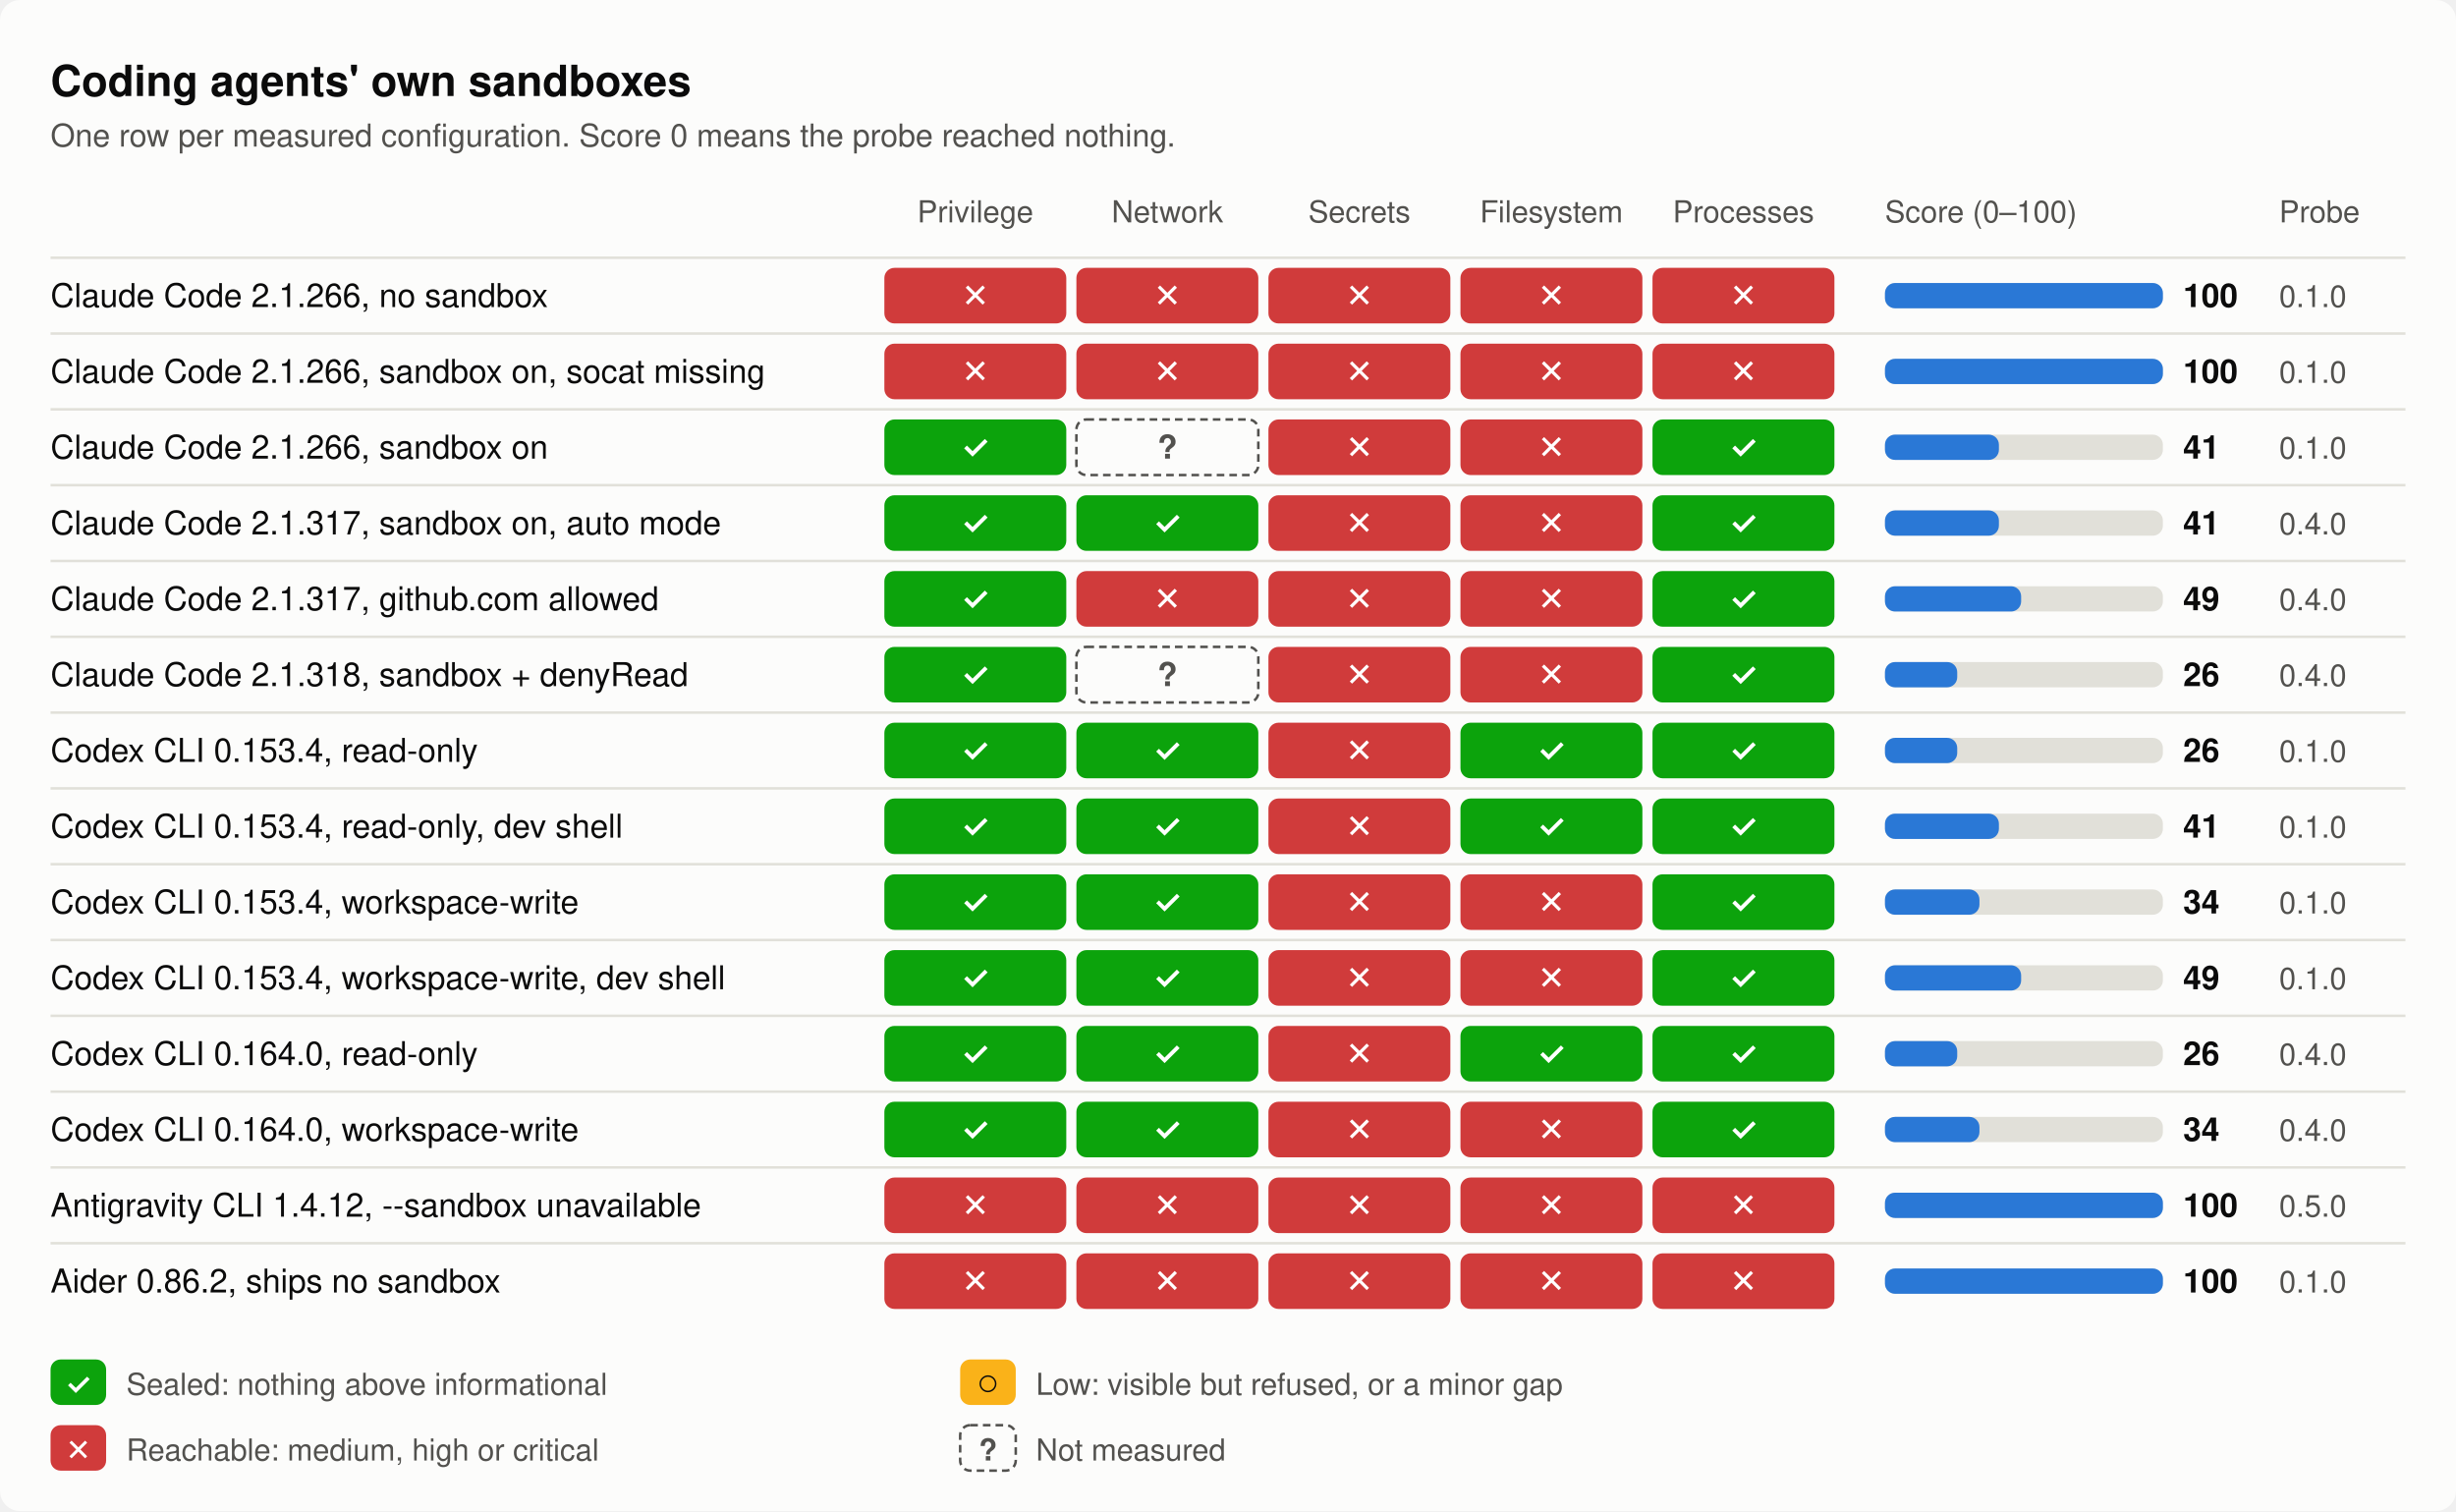
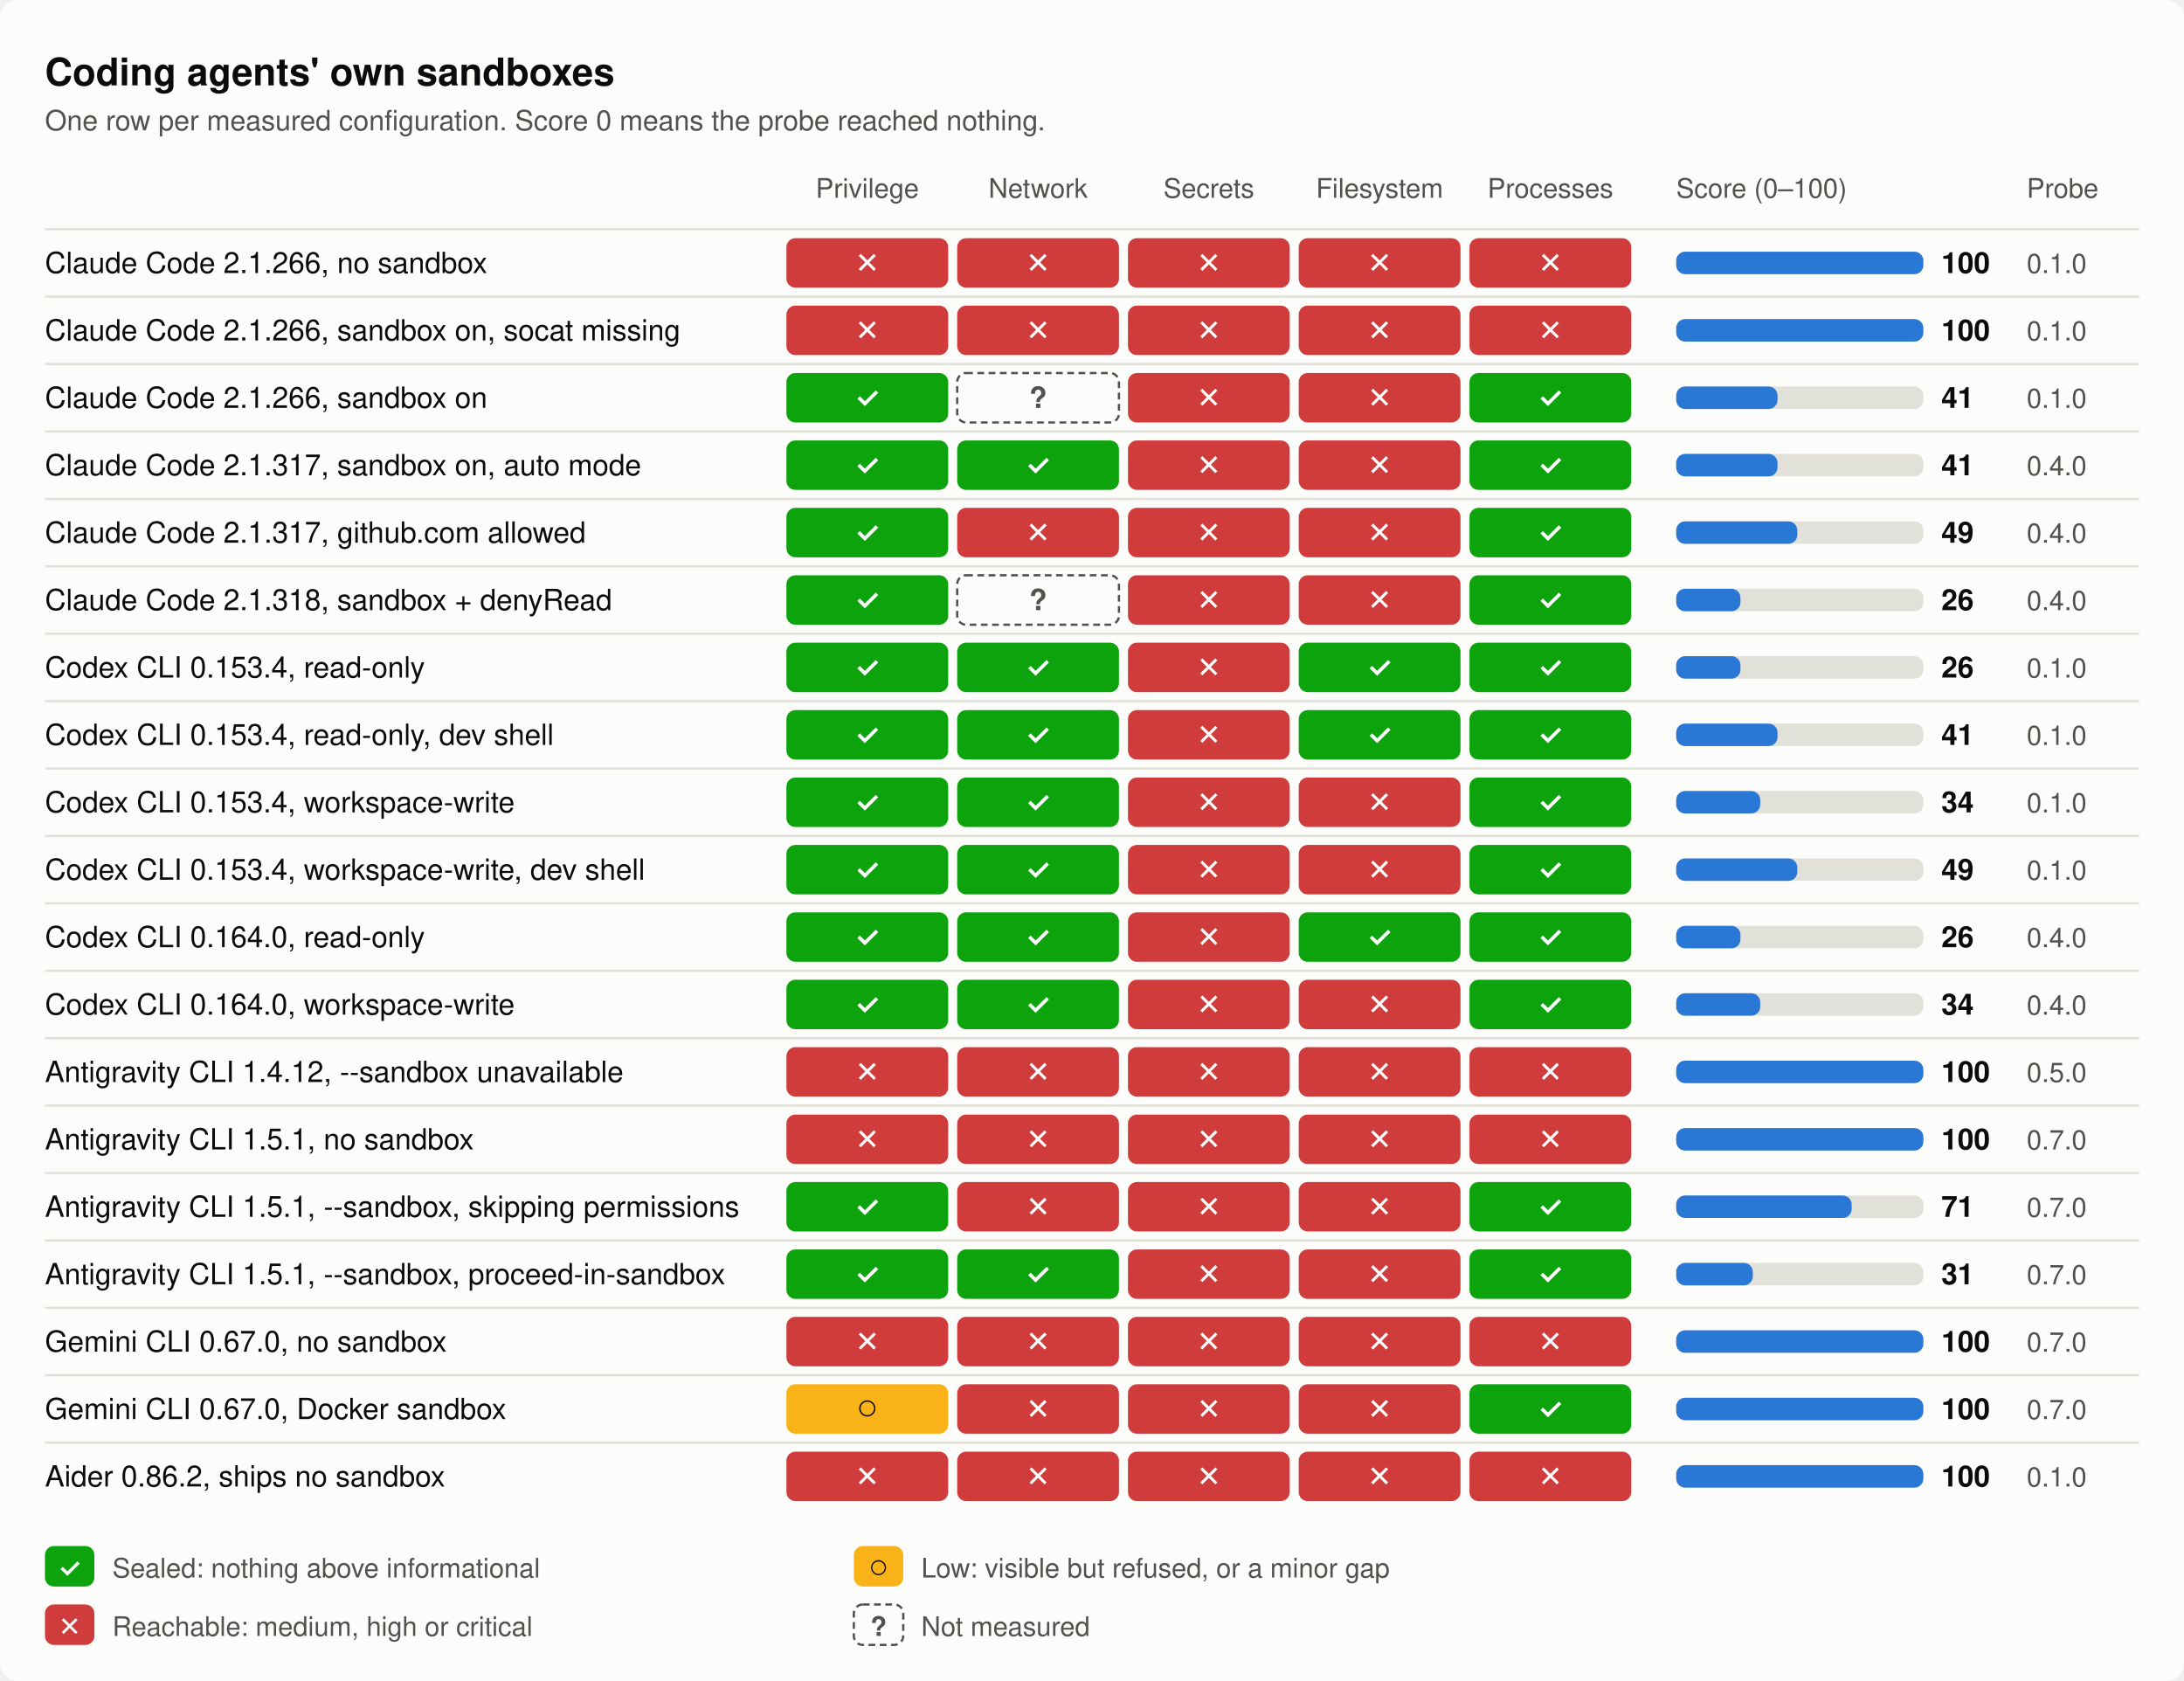
- <svg xmlns="http://www.w3.org/2000/svg" width="972" height="598" viewBox="0 0 972 598" role="img" aria-label="Coding agents' own sandboxes" font-family="system-ui, -apple-system, Segoe UI, Helvetica, Arial, sans-serif">
+ <svg xmlns="http://www.w3.org/2000/svg" width="972" height="748" viewBox="0 0 972 748" role="img" aria-label="Coding agents' own sandboxes" font-family="system-ui, -apple-system, Segoe UI, Helvetica, Arial, sans-serif">
  <rect width="100%" height="100%" rx="8" fill="#fcfcfb" />
  <text x="20" y="38" font-size="17" font-weight="600" fill="#0b0b0b" text-anchor="start">Coding agents' own sandboxes</text>
  <text x="20" y="58" font-size="12.5" font-weight="400" fill="#52514e" text-anchor="start">One row per measured configuration. Score 0 means the probe reached nothing.</text>
  <text x="386.0" y="88" font-size="12" font-weight="400" fill="#52514e" text-anchor="middle">Privilege</text>
  <text x="462.0" y="88" font-size="12" font-weight="400" fill="#52514e" text-anchor="middle">Network</text>
  <text x="538.0" y="88" font-size="12" font-weight="400" fill="#52514e" text-anchor="middle">Secrets</text>
  <text x="614.0" y="88" font-size="12" font-weight="400" fill="#52514e" text-anchor="middle">Filesystem</text>
  <text x="690.0" y="88" font-size="12" font-weight="400" fill="#52514e" text-anchor="middle">Processes</text>
  <text x="746" y="88" font-size="12" font-weight="400" fill="#52514e" text-anchor="start">Score (0–100)</text>
  <text x="902" y="88" font-size="12" font-weight="400" fill="#52514e" text-anchor="start">Probe</text>
  <line x1="20" x2="952" y1="102" y2="102" stroke="#e1e0d9" stroke-width="1" />
  <text x="20" y="121.5" font-size="13" font-weight="400" fill="#0b0b0b" text-anchor="start">Claude Code 2.1.266, no sandbox</text>
  <g>
    <rect x="350" y="106.0" width="72" height="22" rx="4" fill="#d03b3b" />
    <text x="386.0" y="121.5" font-size="13" font-weight="600" fill="#ffffff" text-anchor="middle">✕</text>
  </g>
  <g>
    <rect x="426" y="106.0" width="72" height="22" rx="4" fill="#d03b3b" />
    <text x="462.0" y="121.5" font-size="13" font-weight="600" fill="#ffffff" text-anchor="middle">✕</text>
  </g>
  <g>
    <rect x="502" y="106.0" width="72" height="22" rx="4" fill="#d03b3b" />
    <text x="538.0" y="121.5" font-size="13" font-weight="600" fill="#ffffff" text-anchor="middle">✕</text>
  </g>
  <g>
    <rect x="578" y="106.0" width="72" height="22" rx="4" fill="#d03b3b" />
    <text x="614.0" y="121.5" font-size="13" font-weight="600" fill="#ffffff" text-anchor="middle">✕</text>
  </g>
  <g>
    <rect x="654" y="106.0" width="72" height="22" rx="4" fill="#d03b3b" />
    <text x="690.0" y="121.5" font-size="13" font-weight="600" fill="#ffffff" text-anchor="middle">✕</text>
  </g>
  <rect x="746" y="112.0" width="110" height="10" rx="4" fill="#e1e0d9" />
  <rect x="746" y="112.0" width="110.0" height="10" rx="4" fill="#2a78d6" />
  <text x="864" y="121.5" font-size="13" font-weight="600" fill="#0b0b0b" text-anchor="start">100</text>
  <text x="902" y="121.5" font-size="12" font-weight="400" fill="#52514e" text-anchor="start">0.1.0</text>
  <line x1="20" x2="952" y1="132" y2="132" stroke="#e1e0d9" stroke-width="1" />
  <text x="20" y="151.5" font-size="13" font-weight="400" fill="#0b0b0b" text-anchor="start">Claude Code 2.1.266, sandbox on, socat missing</text>
  <g>
    <rect x="350" y="136.0" width="72" height="22" rx="4" fill="#d03b3b" />
    <text x="386.0" y="151.5" font-size="13" font-weight="600" fill="#ffffff" text-anchor="middle">✕</text>
  </g>
  <g>
    <rect x="426" y="136.0" width="72" height="22" rx="4" fill="#d03b3b" />
    <text x="462.0" y="151.5" font-size="13" font-weight="600" fill="#ffffff" text-anchor="middle">✕</text>
  </g>
  <g>
    <rect x="502" y="136.0" width="72" height="22" rx="4" fill="#d03b3b" />
    <text x="538.0" y="151.5" font-size="13" font-weight="600" fill="#ffffff" text-anchor="middle">✕</text>
  </g>
  <g>
    <rect x="578" y="136.0" width="72" height="22" rx="4" fill="#d03b3b" />
    <text x="614.0" y="151.5" font-size="13" font-weight="600" fill="#ffffff" text-anchor="middle">✕</text>
  </g>
  <g>
    <rect x="654" y="136.0" width="72" height="22" rx="4" fill="#d03b3b" />
    <text x="690.0" y="151.5" font-size="13" font-weight="600" fill="#ffffff" text-anchor="middle">✕</text>
  </g>
  <rect x="746" y="142.0" width="110" height="10" rx="4" fill="#e1e0d9" />
  <rect x="746" y="142.0" width="110.0" height="10" rx="4" fill="#2a78d6" />
  <text x="864" y="151.5" font-size="13" font-weight="600" fill="#0b0b0b" text-anchor="start">100</text>
  <text x="902" y="151.5" font-size="12" font-weight="400" fill="#52514e" text-anchor="start">0.1.0</text>
  <line x1="20" x2="952" y1="162" y2="162" stroke="#e1e0d9" stroke-width="1" />
  <text x="20" y="181.5" font-size="13" font-weight="400" fill="#0b0b0b" text-anchor="start">Claude Code 2.1.266, sandbox on</text>
  <g>
    <rect x="350" y="166.0" width="72" height="22" rx="4" fill="#0ca30c" />
    <text x="386.0" y="181.5" font-size="13" font-weight="600" fill="#ffffff" text-anchor="middle">✓</text>
  </g>
  <g>
    <rect x="426" y="166.0" width="72" height="22" rx="4" fill="none" stroke="#52514e" stroke-dasharray="3 2" stroke-width="1" />
    <text x="462.0" y="181.5" font-size="13" font-weight="600" fill="#52514e" text-anchor="middle">?</text>
  </g>
  <g>
    <rect x="502" y="166.0" width="72" height="22" rx="4" fill="#d03b3b" />
    <text x="538.0" y="181.5" font-size="13" font-weight="600" fill="#ffffff" text-anchor="middle">✕</text>
  </g>
  <g>
    <rect x="578" y="166.0" width="72" height="22" rx="4" fill="#d03b3b" />
    <text x="614.0" y="181.5" font-size="13" font-weight="600" fill="#ffffff" text-anchor="middle">✕</text>
  </g>
  <g>
    <rect x="654" y="166.0" width="72" height="22" rx="4" fill="#0ca30c" />
    <text x="690.0" y="181.5" font-size="13" font-weight="600" fill="#ffffff" text-anchor="middle">✓</text>
  </g>
  <rect x="746" y="172.0" width="110" height="10" rx="4" fill="#e1e0d9" />
  <rect x="746" y="172.0" width="45.1" height="10" rx="4" fill="#2a78d6" />
  <text x="864" y="181.5" font-size="13" font-weight="600" fill="#0b0b0b" text-anchor="start">41</text>
  <text x="902" y="181.5" font-size="12" font-weight="400" fill="#52514e" text-anchor="start">0.1.0</text>
  <line x1="20" x2="952" y1="192" y2="192" stroke="#e1e0d9" stroke-width="1" />
  <text x="20" y="211.5" font-size="13" font-weight="400" fill="#0b0b0b" text-anchor="start">Claude Code 2.1.317, sandbox on, auto mode</text>
  <g>
    <rect x="350" y="196.0" width="72" height="22" rx="4" fill="#0ca30c" />
    <text x="386.0" y="211.5" font-size="13" font-weight="600" fill="#ffffff" text-anchor="middle">✓</text>
  </g>
  <g>
    <rect x="426" y="196.0" width="72" height="22" rx="4" fill="#0ca30c" />
    <text x="462.0" y="211.5" font-size="13" font-weight="600" fill="#ffffff" text-anchor="middle">✓</text>
  </g>
  <g>
    <rect x="502" y="196.0" width="72" height="22" rx="4" fill="#d03b3b" />
    <text x="538.0" y="211.5" font-size="13" font-weight="600" fill="#ffffff" text-anchor="middle">✕</text>
  </g>
  <g>
    <rect x="578" y="196.0" width="72" height="22" rx="4" fill="#d03b3b" />
    <text x="614.0" y="211.5" font-size="13" font-weight="600" fill="#ffffff" text-anchor="middle">✕</text>
  </g>
  <g>
    <rect x="654" y="196.0" width="72" height="22" rx="4" fill="#0ca30c" />
    <text x="690.0" y="211.5" font-size="13" font-weight="600" fill="#ffffff" text-anchor="middle">✓</text>
  </g>
  <rect x="746" y="202.0" width="110" height="10" rx="4" fill="#e1e0d9" />
  <rect x="746" y="202.0" width="45.1" height="10" rx="4" fill="#2a78d6" />
  <text x="864" y="211.5" font-size="13" font-weight="600" fill="#0b0b0b" text-anchor="start">41</text>
  <text x="902" y="211.5" font-size="12" font-weight="400" fill="#52514e" text-anchor="start">0.4.0</text>
  <line x1="20" x2="952" y1="222" y2="222" stroke="#e1e0d9" stroke-width="1" />
  <text x="20" y="241.5" font-size="13" font-weight="400" fill="#0b0b0b" text-anchor="start">Claude Code 2.1.317, github.com allowed</text>
  <g>
    <rect x="350" y="226.0" width="72" height="22" rx="4" fill="#0ca30c" />
    <text x="386.0" y="241.5" font-size="13" font-weight="600" fill="#ffffff" text-anchor="middle">✓</text>
  </g>
  <g>
    <rect x="426" y="226.0" width="72" height="22" rx="4" fill="#d03b3b" />
    <text x="462.0" y="241.5" font-size="13" font-weight="600" fill="#ffffff" text-anchor="middle">✕</text>
  </g>
  <g>
    <rect x="502" y="226.0" width="72" height="22" rx="4" fill="#d03b3b" />
    <text x="538.0" y="241.5" font-size="13" font-weight="600" fill="#ffffff" text-anchor="middle">✕</text>
  </g>
  <g>
    <rect x="578" y="226.0" width="72" height="22" rx="4" fill="#d03b3b" />
    <text x="614.0" y="241.5" font-size="13" font-weight="600" fill="#ffffff" text-anchor="middle">✕</text>
  </g>
  <g>
    <rect x="654" y="226.0" width="72" height="22" rx="4" fill="#0ca30c" />
    <text x="690.0" y="241.5" font-size="13" font-weight="600" fill="#ffffff" text-anchor="middle">✓</text>
  </g>
  <rect x="746" y="232.0" width="110" height="10" rx="4" fill="#e1e0d9" />
  <rect x="746" y="232.0" width="53.9" height="10" rx="4" fill="#2a78d6" />
  <text x="864" y="241.5" font-size="13" font-weight="600" fill="#0b0b0b" text-anchor="start">49</text>
  <text x="902" y="241.5" font-size="12" font-weight="400" fill="#52514e" text-anchor="start">0.4.0</text>
  <line x1="20" x2="952" y1="252" y2="252" stroke="#e1e0d9" stroke-width="1" />
  <text x="20" y="271.5" font-size="13" font-weight="400" fill="#0b0b0b" text-anchor="start">Claude Code 2.1.318, sandbox + denyRead</text>
  <g>
    <rect x="350" y="256.0" width="72" height="22" rx="4" fill="#0ca30c" />
    <text x="386.0" y="271.5" font-size="13" font-weight="600" fill="#ffffff" text-anchor="middle">✓</text>
  </g>
  <g>
    <rect x="426" y="256.0" width="72" height="22" rx="4" fill="none" stroke="#52514e" stroke-dasharray="3 2" stroke-width="1" />
    <text x="462.0" y="271.5" font-size="13" font-weight="600" fill="#52514e" text-anchor="middle">?</text>
  </g>
  <g>
    <rect x="502" y="256.0" width="72" height="22" rx="4" fill="#d03b3b" />
    <text x="538.0" y="271.5" font-size="13" font-weight="600" fill="#ffffff" text-anchor="middle">✕</text>
  </g>
  <g>
    <rect x="578" y="256.0" width="72" height="22" rx="4" fill="#d03b3b" />
    <text x="614.0" y="271.5" font-size="13" font-weight="600" fill="#ffffff" text-anchor="middle">✕</text>
  </g>
  <g>
    <rect x="654" y="256.0" width="72" height="22" rx="4" fill="#0ca30c" />
    <text x="690.0" y="271.5" font-size="13" font-weight="600" fill="#ffffff" text-anchor="middle">✓</text>
  </g>
  <rect x="746" y="262.0" width="110" height="10" rx="4" fill="#e1e0d9" />
  <rect x="746" y="262.0" width="28.6" height="10" rx="4" fill="#2a78d6" />
  <text x="864" y="271.5" font-size="13" font-weight="600" fill="#0b0b0b" text-anchor="start">26</text>
  <text x="902" y="271.5" font-size="12" font-weight="400" fill="#52514e" text-anchor="start">0.4.0</text>
  <line x1="20" x2="952" y1="282" y2="282" stroke="#e1e0d9" stroke-width="1" />
  <text x="20" y="301.5" font-size="13" font-weight="400" fill="#0b0b0b" text-anchor="start">Codex CLI 0.153.4, read-only</text>
  <g>
    <rect x="350" y="286.0" width="72" height="22" rx="4" fill="#0ca30c" />
    <text x="386.0" y="301.5" font-size="13" font-weight="600" fill="#ffffff" text-anchor="middle">✓</text>
  </g>
  <g>
    <rect x="426" y="286.0" width="72" height="22" rx="4" fill="#0ca30c" />
    <text x="462.0" y="301.5" font-size="13" font-weight="600" fill="#ffffff" text-anchor="middle">✓</text>
  </g>
  <g>
    <rect x="502" y="286.0" width="72" height="22" rx="4" fill="#d03b3b" />
    <text x="538.0" y="301.5" font-size="13" font-weight="600" fill="#ffffff" text-anchor="middle">✕</text>
  </g>
  <g>
    <rect x="578" y="286.0" width="72" height="22" rx="4" fill="#0ca30c" />
    <text x="614.0" y="301.5" font-size="13" font-weight="600" fill="#ffffff" text-anchor="middle">✓</text>
  </g>
  <g>
    <rect x="654" y="286.0" width="72" height="22" rx="4" fill="#0ca30c" />
    <text x="690.0" y="301.5" font-size="13" font-weight="600" fill="#ffffff" text-anchor="middle">✓</text>
  </g>
  <rect x="746" y="292.0" width="110" height="10" rx="4" fill="#e1e0d9" />
  <rect x="746" y="292.0" width="28.6" height="10" rx="4" fill="#2a78d6" />
  <text x="864" y="301.5" font-size="13" font-weight="600" fill="#0b0b0b" text-anchor="start">26</text>
  <text x="902" y="301.5" font-size="12" font-weight="400" fill="#52514e" text-anchor="start">0.1.0</text>
  <line x1="20" x2="952" y1="312" y2="312" stroke="#e1e0d9" stroke-width="1" />
  <text x="20" y="331.5" font-size="13" font-weight="400" fill="#0b0b0b" text-anchor="start">Codex CLI 0.153.4, read-only, dev shell</text>
  <g>
    <rect x="350" y="316.0" width="72" height="22" rx="4" fill="#0ca30c" />
    <text x="386.0" y="331.5" font-size="13" font-weight="600" fill="#ffffff" text-anchor="middle">✓</text>
  </g>
  <g>
    <rect x="426" y="316.0" width="72" height="22" rx="4" fill="#0ca30c" />
    <text x="462.0" y="331.5" font-size="13" font-weight="600" fill="#ffffff" text-anchor="middle">✓</text>
  </g>
  <g>
    <rect x="502" y="316.0" width="72" height="22" rx="4" fill="#d03b3b" />
    <text x="538.0" y="331.5" font-size="13" font-weight="600" fill="#ffffff" text-anchor="middle">✕</text>
  </g>
  <g>
    <rect x="578" y="316.0" width="72" height="22" rx="4" fill="#0ca30c" />
    <text x="614.0" y="331.5" font-size="13" font-weight="600" fill="#ffffff" text-anchor="middle">✓</text>
  </g>
  <g>
    <rect x="654" y="316.0" width="72" height="22" rx="4" fill="#0ca30c" />
    <text x="690.0" y="331.5" font-size="13" font-weight="600" fill="#ffffff" text-anchor="middle">✓</text>
  </g>
  <rect x="746" y="322.0" width="110" height="10" rx="4" fill="#e1e0d9" />
  <rect x="746" y="322.0" width="45.1" height="10" rx="4" fill="#2a78d6" />
  <text x="864" y="331.5" font-size="13" font-weight="600" fill="#0b0b0b" text-anchor="start">41</text>
  <text x="902" y="331.5" font-size="12" font-weight="400" fill="#52514e" text-anchor="start">0.1.0</text>
  <line x1="20" x2="952" y1="342" y2="342" stroke="#e1e0d9" stroke-width="1" />
  <text x="20" y="361.5" font-size="13" font-weight="400" fill="#0b0b0b" text-anchor="start">Codex CLI 0.153.4, workspace-write</text>
  <g>
    <rect x="350" y="346.0" width="72" height="22" rx="4" fill="#0ca30c" />
    <text x="386.0" y="361.5" font-size="13" font-weight="600" fill="#ffffff" text-anchor="middle">✓</text>
  </g>
  <g>
    <rect x="426" y="346.0" width="72" height="22" rx="4" fill="#0ca30c" />
    <text x="462.0" y="361.5" font-size="13" font-weight="600" fill="#ffffff" text-anchor="middle">✓</text>
  </g>
  <g>
    <rect x="502" y="346.0" width="72" height="22" rx="4" fill="#d03b3b" />
    <text x="538.0" y="361.5" font-size="13" font-weight="600" fill="#ffffff" text-anchor="middle">✕</text>
  </g>
  <g>
    <rect x="578" y="346.0" width="72" height="22" rx="4" fill="#d03b3b" />
    <text x="614.0" y="361.5" font-size="13" font-weight="600" fill="#ffffff" text-anchor="middle">✕</text>
  </g>
  <g>
    <rect x="654" y="346.0" width="72" height="22" rx="4" fill="#0ca30c" />
    <text x="690.0" y="361.5" font-size="13" font-weight="600" fill="#ffffff" text-anchor="middle">✓</text>
  </g>
  <rect x="746" y="352.0" width="110" height="10" rx="4" fill="#e1e0d9" />
  <rect x="746" y="352.0" width="37.4" height="10" rx="4" fill="#2a78d6" />
  <text x="864" y="361.5" font-size="13" font-weight="600" fill="#0b0b0b" text-anchor="start">34</text>
  <text x="902" y="361.5" font-size="12" font-weight="400" fill="#52514e" text-anchor="start">0.1.0</text>
  <line x1="20" x2="952" y1="372" y2="372" stroke="#e1e0d9" stroke-width="1" />
  <text x="20" y="391.5" font-size="13" font-weight="400" fill="#0b0b0b" text-anchor="start">Codex CLI 0.153.4, workspace-write, dev shell</text>
  <g>
    <rect x="350" y="376.0" width="72" height="22" rx="4" fill="#0ca30c" />
    <text x="386.0" y="391.5" font-size="13" font-weight="600" fill="#ffffff" text-anchor="middle">✓</text>
  </g>
  <g>
    <rect x="426" y="376.0" width="72" height="22" rx="4" fill="#0ca30c" />
    <text x="462.0" y="391.5" font-size="13" font-weight="600" fill="#ffffff" text-anchor="middle">✓</text>
  </g>
  <g>
    <rect x="502" y="376.0" width="72" height="22" rx="4" fill="#d03b3b" />
    <text x="538.0" y="391.5" font-size="13" font-weight="600" fill="#ffffff" text-anchor="middle">✕</text>
  </g>
  <g>
    <rect x="578" y="376.0" width="72" height="22" rx="4" fill="#d03b3b" />
    <text x="614.0" y="391.5" font-size="13" font-weight="600" fill="#ffffff" text-anchor="middle">✕</text>
  </g>
  <g>
    <rect x="654" y="376.0" width="72" height="22" rx="4" fill="#0ca30c" />
    <text x="690.0" y="391.5" font-size="13" font-weight="600" fill="#ffffff" text-anchor="middle">✓</text>
  </g>
  <rect x="746" y="382.0" width="110" height="10" rx="4" fill="#e1e0d9" />
  <rect x="746" y="382.0" width="53.9" height="10" rx="4" fill="#2a78d6" />
  <text x="864" y="391.5" font-size="13" font-weight="600" fill="#0b0b0b" text-anchor="start">49</text>
  <text x="902" y="391.5" font-size="12" font-weight="400" fill="#52514e" text-anchor="start">0.1.0</text>
  <line x1="20" x2="952" y1="402" y2="402" stroke="#e1e0d9" stroke-width="1" />
  <text x="20" y="421.5" font-size="13" font-weight="400" fill="#0b0b0b" text-anchor="start">Codex CLI 0.164.0, read-only</text>
  <g>
    <rect x="350" y="406.0" width="72" height="22" rx="4" fill="#0ca30c" />
    <text x="386.0" y="421.5" font-size="13" font-weight="600" fill="#ffffff" text-anchor="middle">✓</text>
  </g>
  <g>
    <rect x="426" y="406.0" width="72" height="22" rx="4" fill="#0ca30c" />
    <text x="462.0" y="421.5" font-size="13" font-weight="600" fill="#ffffff" text-anchor="middle">✓</text>
  </g>
  <g>
    <rect x="502" y="406.0" width="72" height="22" rx="4" fill="#d03b3b" />
    <text x="538.0" y="421.5" font-size="13" font-weight="600" fill="#ffffff" text-anchor="middle">✕</text>
  </g>
  <g>
    <rect x="578" y="406.0" width="72" height="22" rx="4" fill="#0ca30c" />
    <text x="614.0" y="421.5" font-size="13" font-weight="600" fill="#ffffff" text-anchor="middle">✓</text>
  </g>
  <g>
    <rect x="654" y="406.0" width="72" height="22" rx="4" fill="#0ca30c" />
    <text x="690.0" y="421.5" font-size="13" font-weight="600" fill="#ffffff" text-anchor="middle">✓</text>
  </g>
  <rect x="746" y="412.0" width="110" height="10" rx="4" fill="#e1e0d9" />
  <rect x="746" y="412.0" width="28.6" height="10" rx="4" fill="#2a78d6" />
  <text x="864" y="421.5" font-size="13" font-weight="600" fill="#0b0b0b" text-anchor="start">26</text>
  <text x="902" y="421.5" font-size="12" font-weight="400" fill="#52514e" text-anchor="start">0.4.0</text>
  <line x1="20" x2="952" y1="432" y2="432" stroke="#e1e0d9" stroke-width="1" />
  <text x="20" y="451.5" font-size="13" font-weight="400" fill="#0b0b0b" text-anchor="start">Codex CLI 0.164.0, workspace-write</text>
  <g>
    <rect x="350" y="436.0" width="72" height="22" rx="4" fill="#0ca30c" />
    <text x="386.0" y="451.5" font-size="13" font-weight="600" fill="#ffffff" text-anchor="middle">✓</text>
  </g>
  <g>
    <rect x="426" y="436.0" width="72" height="22" rx="4" fill="#0ca30c" />
    <text x="462.0" y="451.5" font-size="13" font-weight="600" fill="#ffffff" text-anchor="middle">✓</text>
  </g>
  <g>
    <rect x="502" y="436.0" width="72" height="22" rx="4" fill="#d03b3b" />
    <text x="538.0" y="451.5" font-size="13" font-weight="600" fill="#ffffff" text-anchor="middle">✕</text>
  </g>
  <g>
    <rect x="578" y="436.0" width="72" height="22" rx="4" fill="#d03b3b" />
    <text x="614.0" y="451.5" font-size="13" font-weight="600" fill="#ffffff" text-anchor="middle">✕</text>
  </g>
  <g>
    <rect x="654" y="436.0" width="72" height="22" rx="4" fill="#0ca30c" />
    <text x="690.0" y="451.5" font-size="13" font-weight="600" fill="#ffffff" text-anchor="middle">✓</text>
  </g>
  <rect x="746" y="442.0" width="110" height="10" rx="4" fill="#e1e0d9" />
  <rect x="746" y="442.0" width="37.4" height="10" rx="4" fill="#2a78d6" />
  <text x="864" y="451.5" font-size="13" font-weight="600" fill="#0b0b0b" text-anchor="start">34</text>
  <text x="902" y="451.5" font-size="12" font-weight="400" fill="#52514e" text-anchor="start">0.4.0</text>
  <line x1="20" x2="952" y1="462" y2="462" stroke="#e1e0d9" stroke-width="1" />
  <text x="20" y="481.5" font-size="13" font-weight="400" fill="#0b0b0b" text-anchor="start">Antigravity CLI 1.4.12, --sandbox unavailable</text>
  <g>
    <rect x="350" y="466.0" width="72" height="22" rx="4" fill="#d03b3b" />
    <text x="386.0" y="481.5" font-size="13" font-weight="600" fill="#ffffff" text-anchor="middle">✕</text>
  </g>
  <g>
    <rect x="426" y="466.0" width="72" height="22" rx="4" fill="#d03b3b" />
    <text x="462.0" y="481.5" font-size="13" font-weight="600" fill="#ffffff" text-anchor="middle">✕</text>
  </g>
  <g>
    <rect x="502" y="466.0" width="72" height="22" rx="4" fill="#d03b3b" />
    <text x="538.0" y="481.5" font-size="13" font-weight="600" fill="#ffffff" text-anchor="middle">✕</text>
  </g>
  <g>
    <rect x="578" y="466.0" width="72" height="22" rx="4" fill="#d03b3b" />
    <text x="614.0" y="481.5" font-size="13" font-weight="600" fill="#ffffff" text-anchor="middle">✕</text>
  </g>
  <g>
    <rect x="654" y="466.0" width="72" height="22" rx="4" fill="#d03b3b" />
    <text x="690.0" y="481.5" font-size="13" font-weight="600" fill="#ffffff" text-anchor="middle">✕</text>
  </g>
  <rect x="746" y="472.0" width="110" height="10" rx="4" fill="#e1e0d9" />
  <rect x="746" y="472.0" width="110.0" height="10" rx="4" fill="#2a78d6" />
  <text x="864" y="481.5" font-size="13" font-weight="600" fill="#0b0b0b" text-anchor="start">100</text>
  <text x="902" y="481.5" font-size="12" font-weight="400" fill="#52514e" text-anchor="start">0.5.0</text>
  <line x1="20" x2="952" y1="492" y2="492" stroke="#e1e0d9" stroke-width="1" />
-   <text x="20" y="511.5" font-size="13" font-weight="400" fill="#0b0b0b" text-anchor="start">Aider 0.86.2, ships no sandbox</text>
+   <text x="20" y="511.5" font-size="13" font-weight="400" fill="#0b0b0b" text-anchor="start">Antigravity CLI 1.5.1, no sandbox</text>
  <g>
    <rect x="350" y="496.0" width="72" height="22" rx="4" fill="#d03b3b" />
    <text x="386.0" y="511.5" font-size="13" font-weight="600" fill="#ffffff" text-anchor="middle">✕</text>
  </g>
  <g>
    <rect x="426" y="496.0" width="72" height="22" rx="4" fill="#d03b3b" />
    <text x="462.0" y="511.5" font-size="13" font-weight="600" fill="#ffffff" text-anchor="middle">✕</text>
  </g>
  <g>
    <rect x="502" y="496.0" width="72" height="22" rx="4" fill="#d03b3b" />
    <text x="538.0" y="511.5" font-size="13" font-weight="600" fill="#ffffff" text-anchor="middle">✕</text>
  </g>
  <g>
    <rect x="578" y="496.0" width="72" height="22" rx="4" fill="#d03b3b" />
    <text x="614.0" y="511.5" font-size="13" font-weight="600" fill="#ffffff" text-anchor="middle">✕</text>
  </g>
  <g>
    <rect x="654" y="496.0" width="72" height="22" rx="4" fill="#d03b3b" />
    <text x="690.0" y="511.5" font-size="13" font-weight="600" fill="#ffffff" text-anchor="middle">✕</text>
  </g>
  <rect x="746" y="502.0" width="110" height="10" rx="4" fill="#e1e0d9" />
  <rect x="746" y="502.0" width="110.0" height="10" rx="4" fill="#2a78d6" />
  <text x="864" y="511.5" font-size="13" font-weight="600" fill="#0b0b0b" text-anchor="start">100</text>
-   <text x="902" y="511.5" font-size="12" font-weight="400" fill="#52514e" text-anchor="start">0.1.0</text>
-   <rect x="20" y="538" width="22" height="18" rx="4" fill="#0ca30c" />
-   <text x="31" y="552" font-size="12" font-weight="600" fill="#ffffff" text-anchor="middle">✓</text>
-   <text x="50" y="552" font-size="12" font-weight="400" fill="#52514e" text-anchor="start">Sealed: nothing above informational</text>
-   <rect x="380" y="538" width="22" height="18" rx="4" fill="#fab219" />
-   <text x="391" y="552" font-size="12" font-weight="600" fill="#0b0b0b" text-anchor="middle">○</text>
-   <text x="410" y="552" font-size="12" font-weight="400" fill="#52514e" text-anchor="start">Low: visible but refused, or a minor gap</text>
-   <rect x="20" y="564" width="22" height="18" rx="4" fill="#d03b3b" />
-   <text x="31" y="578" font-size="12" font-weight="600" fill="#ffffff" text-anchor="middle">✕</text>
-   <text x="50" y="578" font-size="12" font-weight="400" fill="#52514e" text-anchor="start">Reachable: medium, high or critical</text>
-   <rect x="380" y="564" width="22" height="18" rx="4" fill="none" stroke="#52514e" stroke-dasharray="3 2" stroke-width="1" />
-   <text x="391" y="578" font-size="12" font-weight="600" fill="#52514e" text-anchor="middle">?</text>
-   <text x="410" y="578" font-size="12" font-weight="400" fill="#52514e" text-anchor="start">Not measured</text>
+   <text x="902" y="511.5" font-size="12" font-weight="400" fill="#52514e" text-anchor="start">0.7.0</text>
+   <line x1="20" x2="952" y1="522" y2="522" stroke="#e1e0d9" stroke-width="1" />
+   <text x="20" y="541.5" font-size="13" font-weight="400" fill="#0b0b0b" text-anchor="start">Antigravity CLI 1.5.1, --sandbox, skipping permissions</text>
+   <g>
+     <rect x="350" y="526.0" width="72" height="22" rx="4" fill="#0ca30c" />
+     <text x="386.0" y="541.5" font-size="13" font-weight="600" fill="#ffffff" text-anchor="middle">✓</text>
+   </g>
+   <g>
+     <rect x="426" y="526.0" width="72" height="22" rx="4" fill="#d03b3b" />
+     <text x="462.0" y="541.5" font-size="13" font-weight="600" fill="#ffffff" text-anchor="middle">✕</text>
+   </g>
+   <g>
+     <rect x="502" y="526.0" width="72" height="22" rx="4" fill="#d03b3b" />
+     <text x="538.0" y="541.5" font-size="13" font-weight="600" fill="#ffffff" text-anchor="middle">✕</text>
+   </g>
+   <g>
+     <rect x="578" y="526.0" width="72" height="22" rx="4" fill="#d03b3b" />
+     <text x="614.0" y="541.5" font-size="13" font-weight="600" fill="#ffffff" text-anchor="middle">✕</text>
+   </g>
+   <g>
+     <rect x="654" y="526.0" width="72" height="22" rx="4" fill="#0ca30c" />
+     <text x="690.0" y="541.5" font-size="13" font-weight="600" fill="#ffffff" text-anchor="middle">✓</text>
+   </g>
+   <rect x="746" y="532.0" width="110" height="10" rx="4" fill="#e1e0d9" />
+   <rect x="746" y="532.0" width="78.1" height="10" rx="4" fill="#2a78d6" />
+   <text x="864" y="541.5" font-size="13" font-weight="600" fill="#0b0b0b" text-anchor="start">71</text>
+   <text x="902" y="541.5" font-size="12" font-weight="400" fill="#52514e" text-anchor="start">0.7.0</text>
+   <line x1="20" x2="952" y1="552" y2="552" stroke="#e1e0d9" stroke-width="1" />
+   <text x="20" y="571.5" font-size="13" font-weight="400" fill="#0b0b0b" text-anchor="start">Antigravity CLI 1.5.1, --sandbox, proceed-in-sandbox</text>
+   <g>
+     <rect x="350" y="556.0" width="72" height="22" rx="4" fill="#0ca30c" />
+     <text x="386.0" y="571.5" font-size="13" font-weight="600" fill="#ffffff" text-anchor="middle">✓</text>
+   </g>
+   <g>
+     <rect x="426" y="556.0" width="72" height="22" rx="4" fill="#0ca30c" />
+     <text x="462.0" y="571.5" font-size="13" font-weight="600" fill="#ffffff" text-anchor="middle">✓</text>
+   </g>
+   <g>
+     <rect x="502" y="556.0" width="72" height="22" rx="4" fill="#d03b3b" />
+     <text x="538.0" y="571.5" font-size="13" font-weight="600" fill="#ffffff" text-anchor="middle">✕</text>
+   </g>
+   <g>
+     <rect x="578" y="556.0" width="72" height="22" rx="4" fill="#d03b3b" />
+     <text x="614.0" y="571.5" font-size="13" font-weight="600" fill="#ffffff" text-anchor="middle">✕</text>
+   </g>
+   <g>
+     <rect x="654" y="556.0" width="72" height="22" rx="4" fill="#0ca30c" />
+     <text x="690.0" y="571.5" font-size="13" font-weight="600" fill="#ffffff" text-anchor="middle">✓</text>
+   </g>
+   <rect x="746" y="562.0" width="110" height="10" rx="4" fill="#e1e0d9" />
+   <rect x="746" y="562.0" width="34.1" height="10" rx="4" fill="#2a78d6" />
+   <text x="864" y="571.5" font-size="13" font-weight="600" fill="#0b0b0b" text-anchor="start">31</text>
+   <text x="902" y="571.5" font-size="12" font-weight="400" fill="#52514e" text-anchor="start">0.7.0</text>
+   <line x1="20" x2="952" y1="582" y2="582" stroke="#e1e0d9" stroke-width="1" />
+   <text x="20" y="601.5" font-size="13" font-weight="400" fill="#0b0b0b" text-anchor="start">Gemini CLI 0.67.0, no sandbox</text>
+   <g>
+     <rect x="350" y="586.0" width="72" height="22" rx="4" fill="#d03b3b" />
+     <text x="386.0" y="601.5" font-size="13" font-weight="600" fill="#ffffff" text-anchor="middle">✕</text>
+   </g>
+   <g>
+     <rect x="426" y="586.0" width="72" height="22" rx="4" fill="#d03b3b" />
+     <text x="462.0" y="601.5" font-size="13" font-weight="600" fill="#ffffff" text-anchor="middle">✕</text>
+   </g>
+   <g>
+     <rect x="502" y="586.0" width="72" height="22" rx="4" fill="#d03b3b" />
+     <text x="538.0" y="601.5" font-size="13" font-weight="600" fill="#ffffff" text-anchor="middle">✕</text>
+   </g>
+   <g>
+     <rect x="578" y="586.0" width="72" height="22" rx="4" fill="#d03b3b" />
+     <text x="614.0" y="601.5" font-size="13" font-weight="600" fill="#ffffff" text-anchor="middle">✕</text>
+   </g>
+   <g>
+     <rect x="654" y="586.0" width="72" height="22" rx="4" fill="#d03b3b" />
+     <text x="690.0" y="601.5" font-size="13" font-weight="600" fill="#ffffff" text-anchor="middle">✕</text>
+   </g>
+   <rect x="746" y="592.0" width="110" height="10" rx="4" fill="#e1e0d9" />
+   <rect x="746" y="592.0" width="110.0" height="10" rx="4" fill="#2a78d6" />
+   <text x="864" y="601.5" font-size="13" font-weight="600" fill="#0b0b0b" text-anchor="start">100</text>
+   <text x="902" y="601.5" font-size="12" font-weight="400" fill="#52514e" text-anchor="start">0.7.0</text>
+   <line x1="20" x2="952" y1="612" y2="612" stroke="#e1e0d9" stroke-width="1" />
+   <text x="20" y="631.5" font-size="13" font-weight="400" fill="#0b0b0b" text-anchor="start">Gemini CLI 0.67.0, Docker sandbox</text>
+   <g>
+     <rect x="350" y="616.0" width="72" height="22" rx="4" fill="#fab219" />
+     <text x="386.0" y="631.5" font-size="13" font-weight="600" fill="#0b0b0b" text-anchor="middle">○</text>
+   </g>
+   <g>
+     <rect x="426" y="616.0" width="72" height="22" rx="4" fill="#d03b3b" />
+     <text x="462.0" y="631.5" font-size="13" font-weight="600" fill="#ffffff" text-anchor="middle">✕</text>
+   </g>
+   <g>
+     <rect x="502" y="616.0" width="72" height="22" rx="4" fill="#d03b3b" />
+     <text x="538.0" y="631.5" font-size="13" font-weight="600" fill="#ffffff" text-anchor="middle">✕</text>
+   </g>
+   <g>
+     <rect x="578" y="616.0" width="72" height="22" rx="4" fill="#d03b3b" />
+     <text x="614.0" y="631.5" font-size="13" font-weight="600" fill="#ffffff" text-anchor="middle">✕</text>
+   </g>
+   <g>
+     <rect x="654" y="616.0" width="72" height="22" rx="4" fill="#0ca30c" />
+     <text x="690.0" y="631.5" font-size="13" font-weight="600" fill="#ffffff" text-anchor="middle">✓</text>
+   </g>
+   <rect x="746" y="622.0" width="110" height="10" rx="4" fill="#e1e0d9" />
+   <rect x="746" y="622.0" width="110.0" height="10" rx="4" fill="#2a78d6" />
+   <text x="864" y="631.5" font-size="13" font-weight="600" fill="#0b0b0b" text-anchor="start">100</text>
+   <text x="902" y="631.5" font-size="12" font-weight="400" fill="#52514e" text-anchor="start">0.7.0</text>
+   <line x1="20" x2="952" y1="642" y2="642" stroke="#e1e0d9" stroke-width="1" />
+   <text x="20" y="661.5" font-size="13" font-weight="400" fill="#0b0b0b" text-anchor="start">Aider 0.86.2, ships no sandbox</text>
+   <g>
+     <rect x="350" y="646.0" width="72" height="22" rx="4" fill="#d03b3b" />
+     <text x="386.0" y="661.5" font-size="13" font-weight="600" fill="#ffffff" text-anchor="middle">✕</text>
+   </g>
+   <g>
+     <rect x="426" y="646.0" width="72" height="22" rx="4" fill="#d03b3b" />
+     <text x="462.0" y="661.5" font-size="13" font-weight="600" fill="#ffffff" text-anchor="middle">✕</text>
+   </g>
+   <g>
+     <rect x="502" y="646.0" width="72" height="22" rx="4" fill="#d03b3b" />
+     <text x="538.0" y="661.5" font-size="13" font-weight="600" fill="#ffffff" text-anchor="middle">✕</text>
+   </g>
+   <g>
+     <rect x="578" y="646.0" width="72" height="22" rx="4" fill="#d03b3b" />
+     <text x="614.0" y="661.5" font-size="13" font-weight="600" fill="#ffffff" text-anchor="middle">✕</text>
+   </g>
+   <g>
+     <rect x="654" y="646.0" width="72" height="22" rx="4" fill="#d03b3b" />
+     <text x="690.0" y="661.5" font-size="13" font-weight="600" fill="#ffffff" text-anchor="middle">✕</text>
+   </g>
+   <rect x="746" y="652.0" width="110" height="10" rx="4" fill="#e1e0d9" />
+   <rect x="746" y="652.0" width="110.0" height="10" rx="4" fill="#2a78d6" />
+   <text x="864" y="661.5" font-size="13" font-weight="600" fill="#0b0b0b" text-anchor="start">100</text>
+   <text x="902" y="661.5" font-size="12" font-weight="400" fill="#52514e" text-anchor="start">0.1.0</text>
+   <rect x="20" y="688" width="22" height="18" rx="4" fill="#0ca30c" />
+   <text x="31" y="702" font-size="12" font-weight="600" fill="#ffffff" text-anchor="middle">✓</text>
+   <text x="50" y="702" font-size="12" font-weight="400" fill="#52514e" text-anchor="start">Sealed: nothing above informational</text>
+   <rect x="380" y="688" width="22" height="18" rx="4" fill="#fab219" />
+   <text x="391" y="702" font-size="12" font-weight="600" fill="#0b0b0b" text-anchor="middle">○</text>
+   <text x="410" y="702" font-size="12" font-weight="400" fill="#52514e" text-anchor="start">Low: visible but refused, or a minor gap</text>
+   <rect x="20" y="714" width="22" height="18" rx="4" fill="#d03b3b" />
+   <text x="31" y="728" font-size="12" font-weight="600" fill="#ffffff" text-anchor="middle">✕</text>
+   <text x="50" y="728" font-size="12" font-weight="400" fill="#52514e" text-anchor="start">Reachable: medium, high or critical</text>
+   <rect x="380" y="714" width="22" height="18" rx="4" fill="none" stroke="#52514e" stroke-dasharray="3 2" stroke-width="1" />
+   <text x="391" y="728" font-size="12" font-weight="600" fill="#52514e" text-anchor="middle">?</text>
+   <text x="410" y="728" font-size="12" font-weight="400" fill="#52514e" text-anchor="start">Not measured</text>
</svg>
